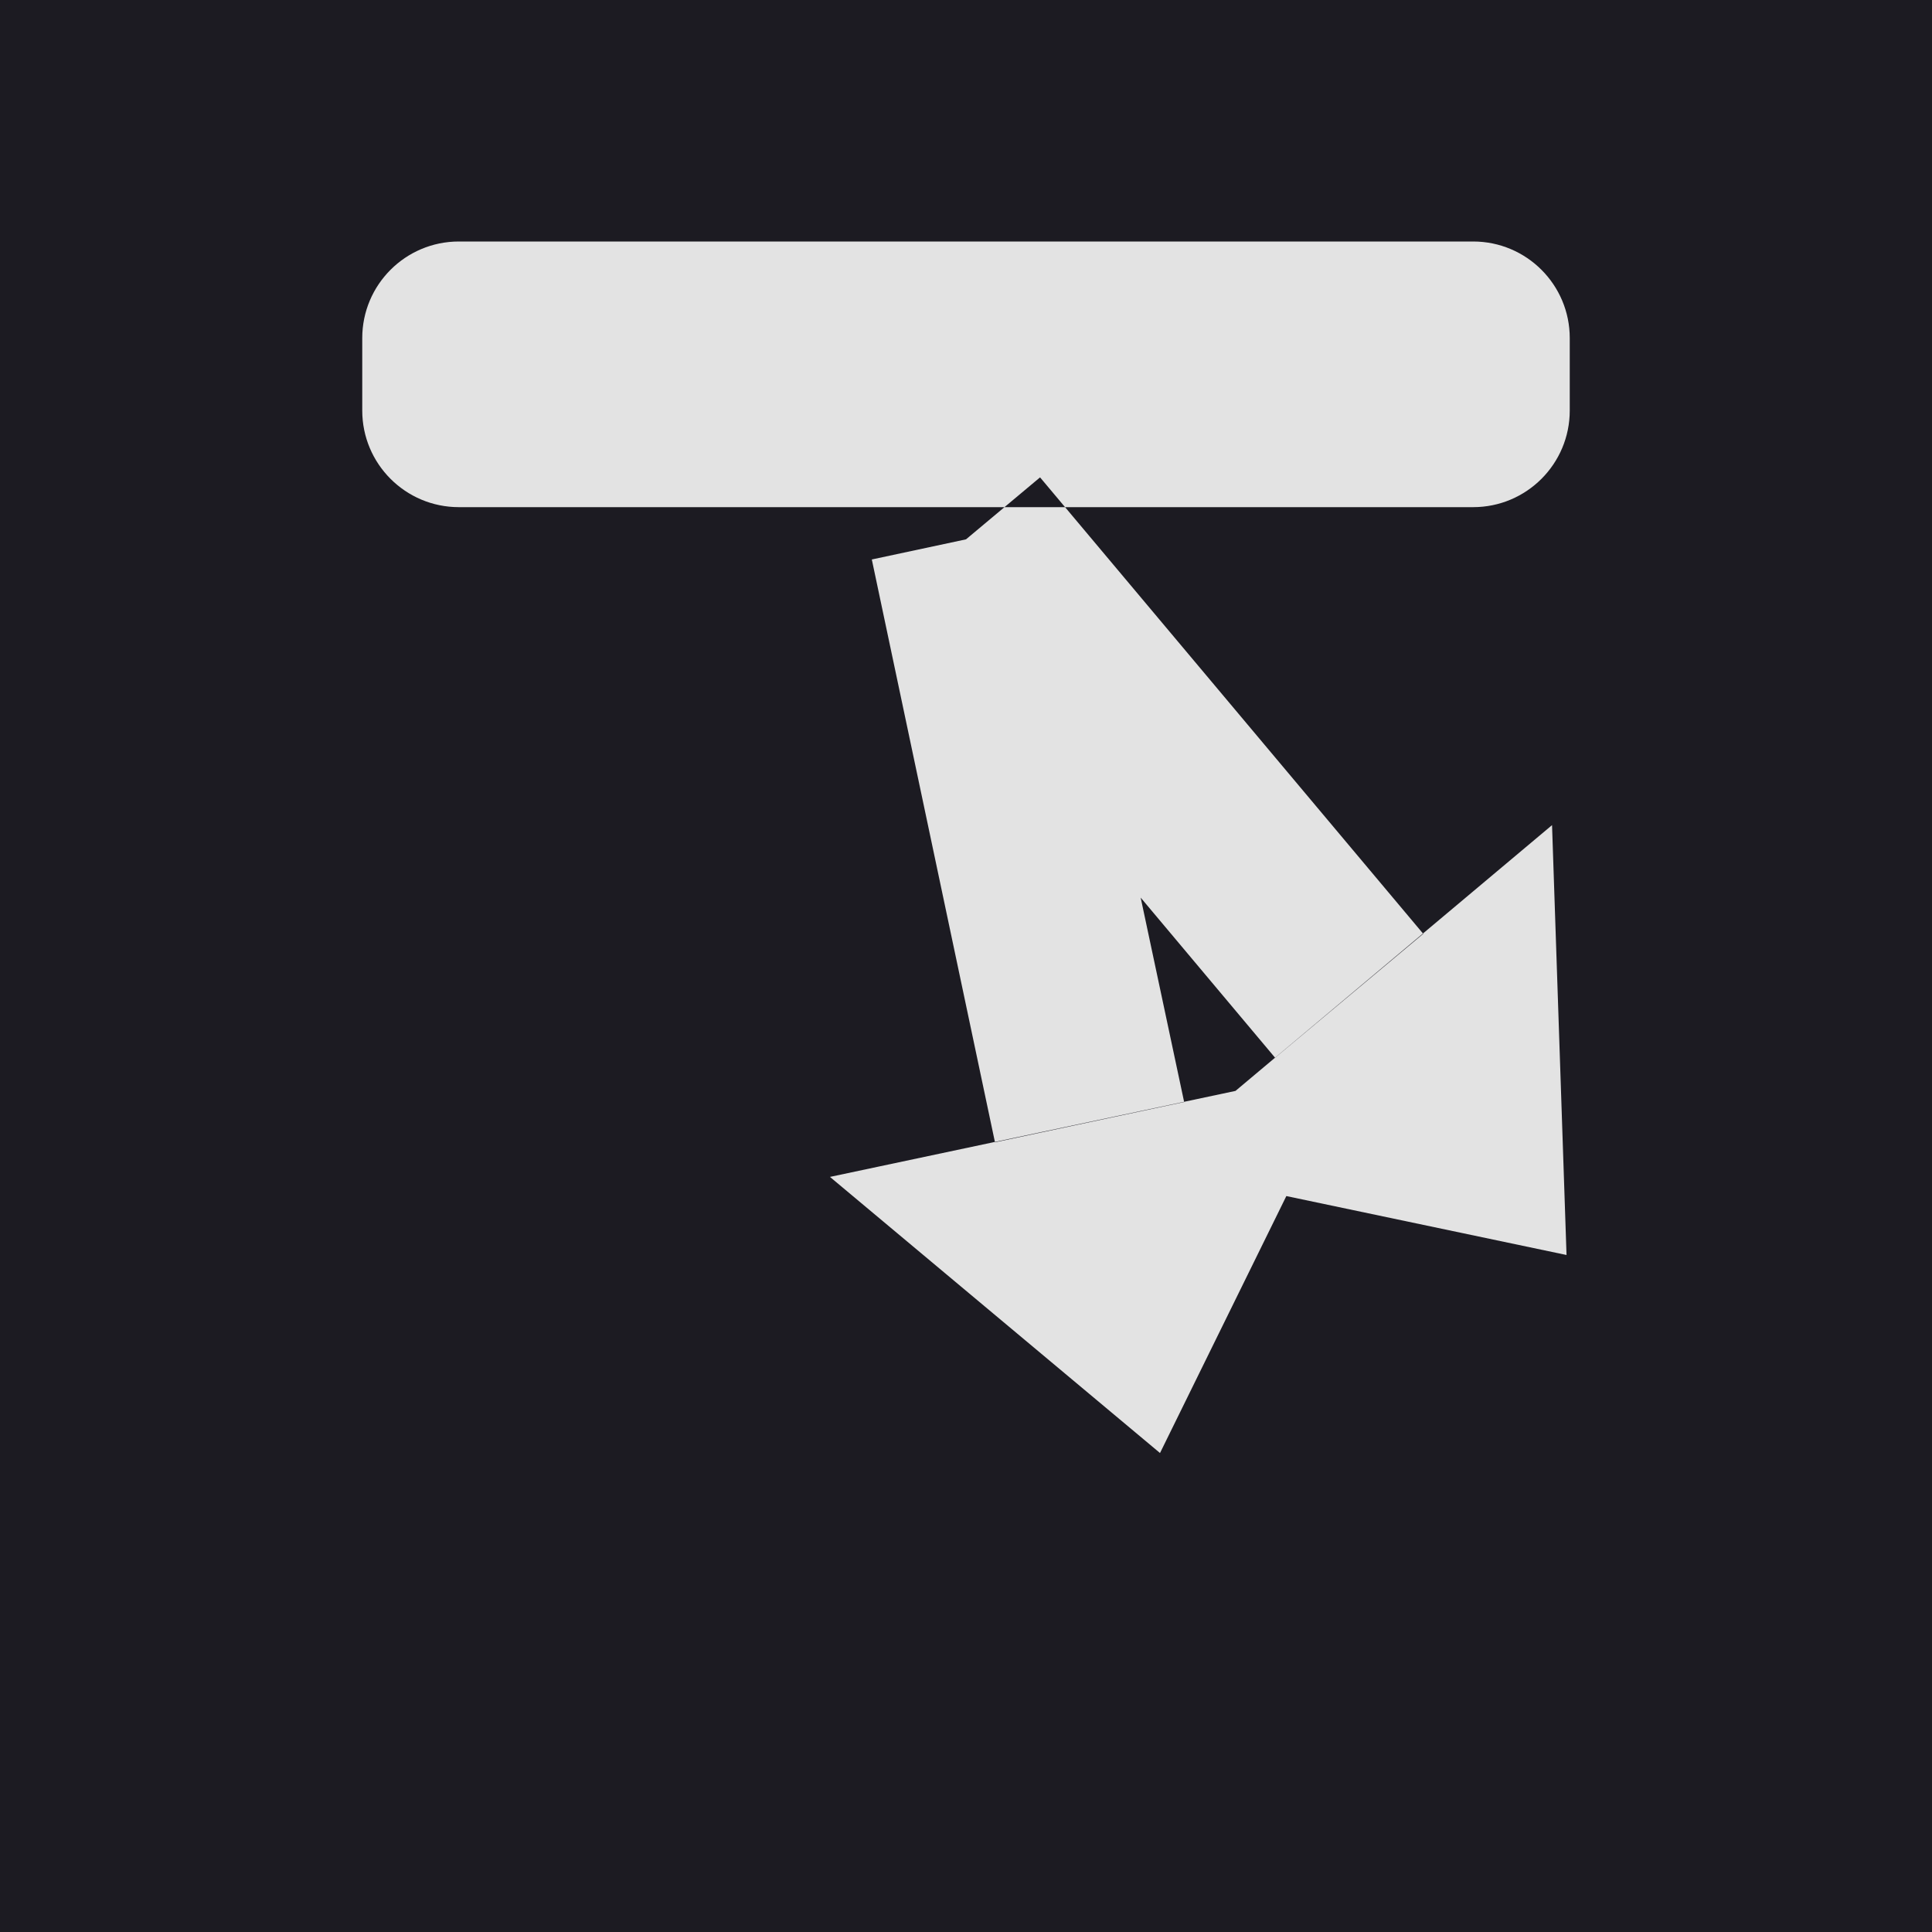
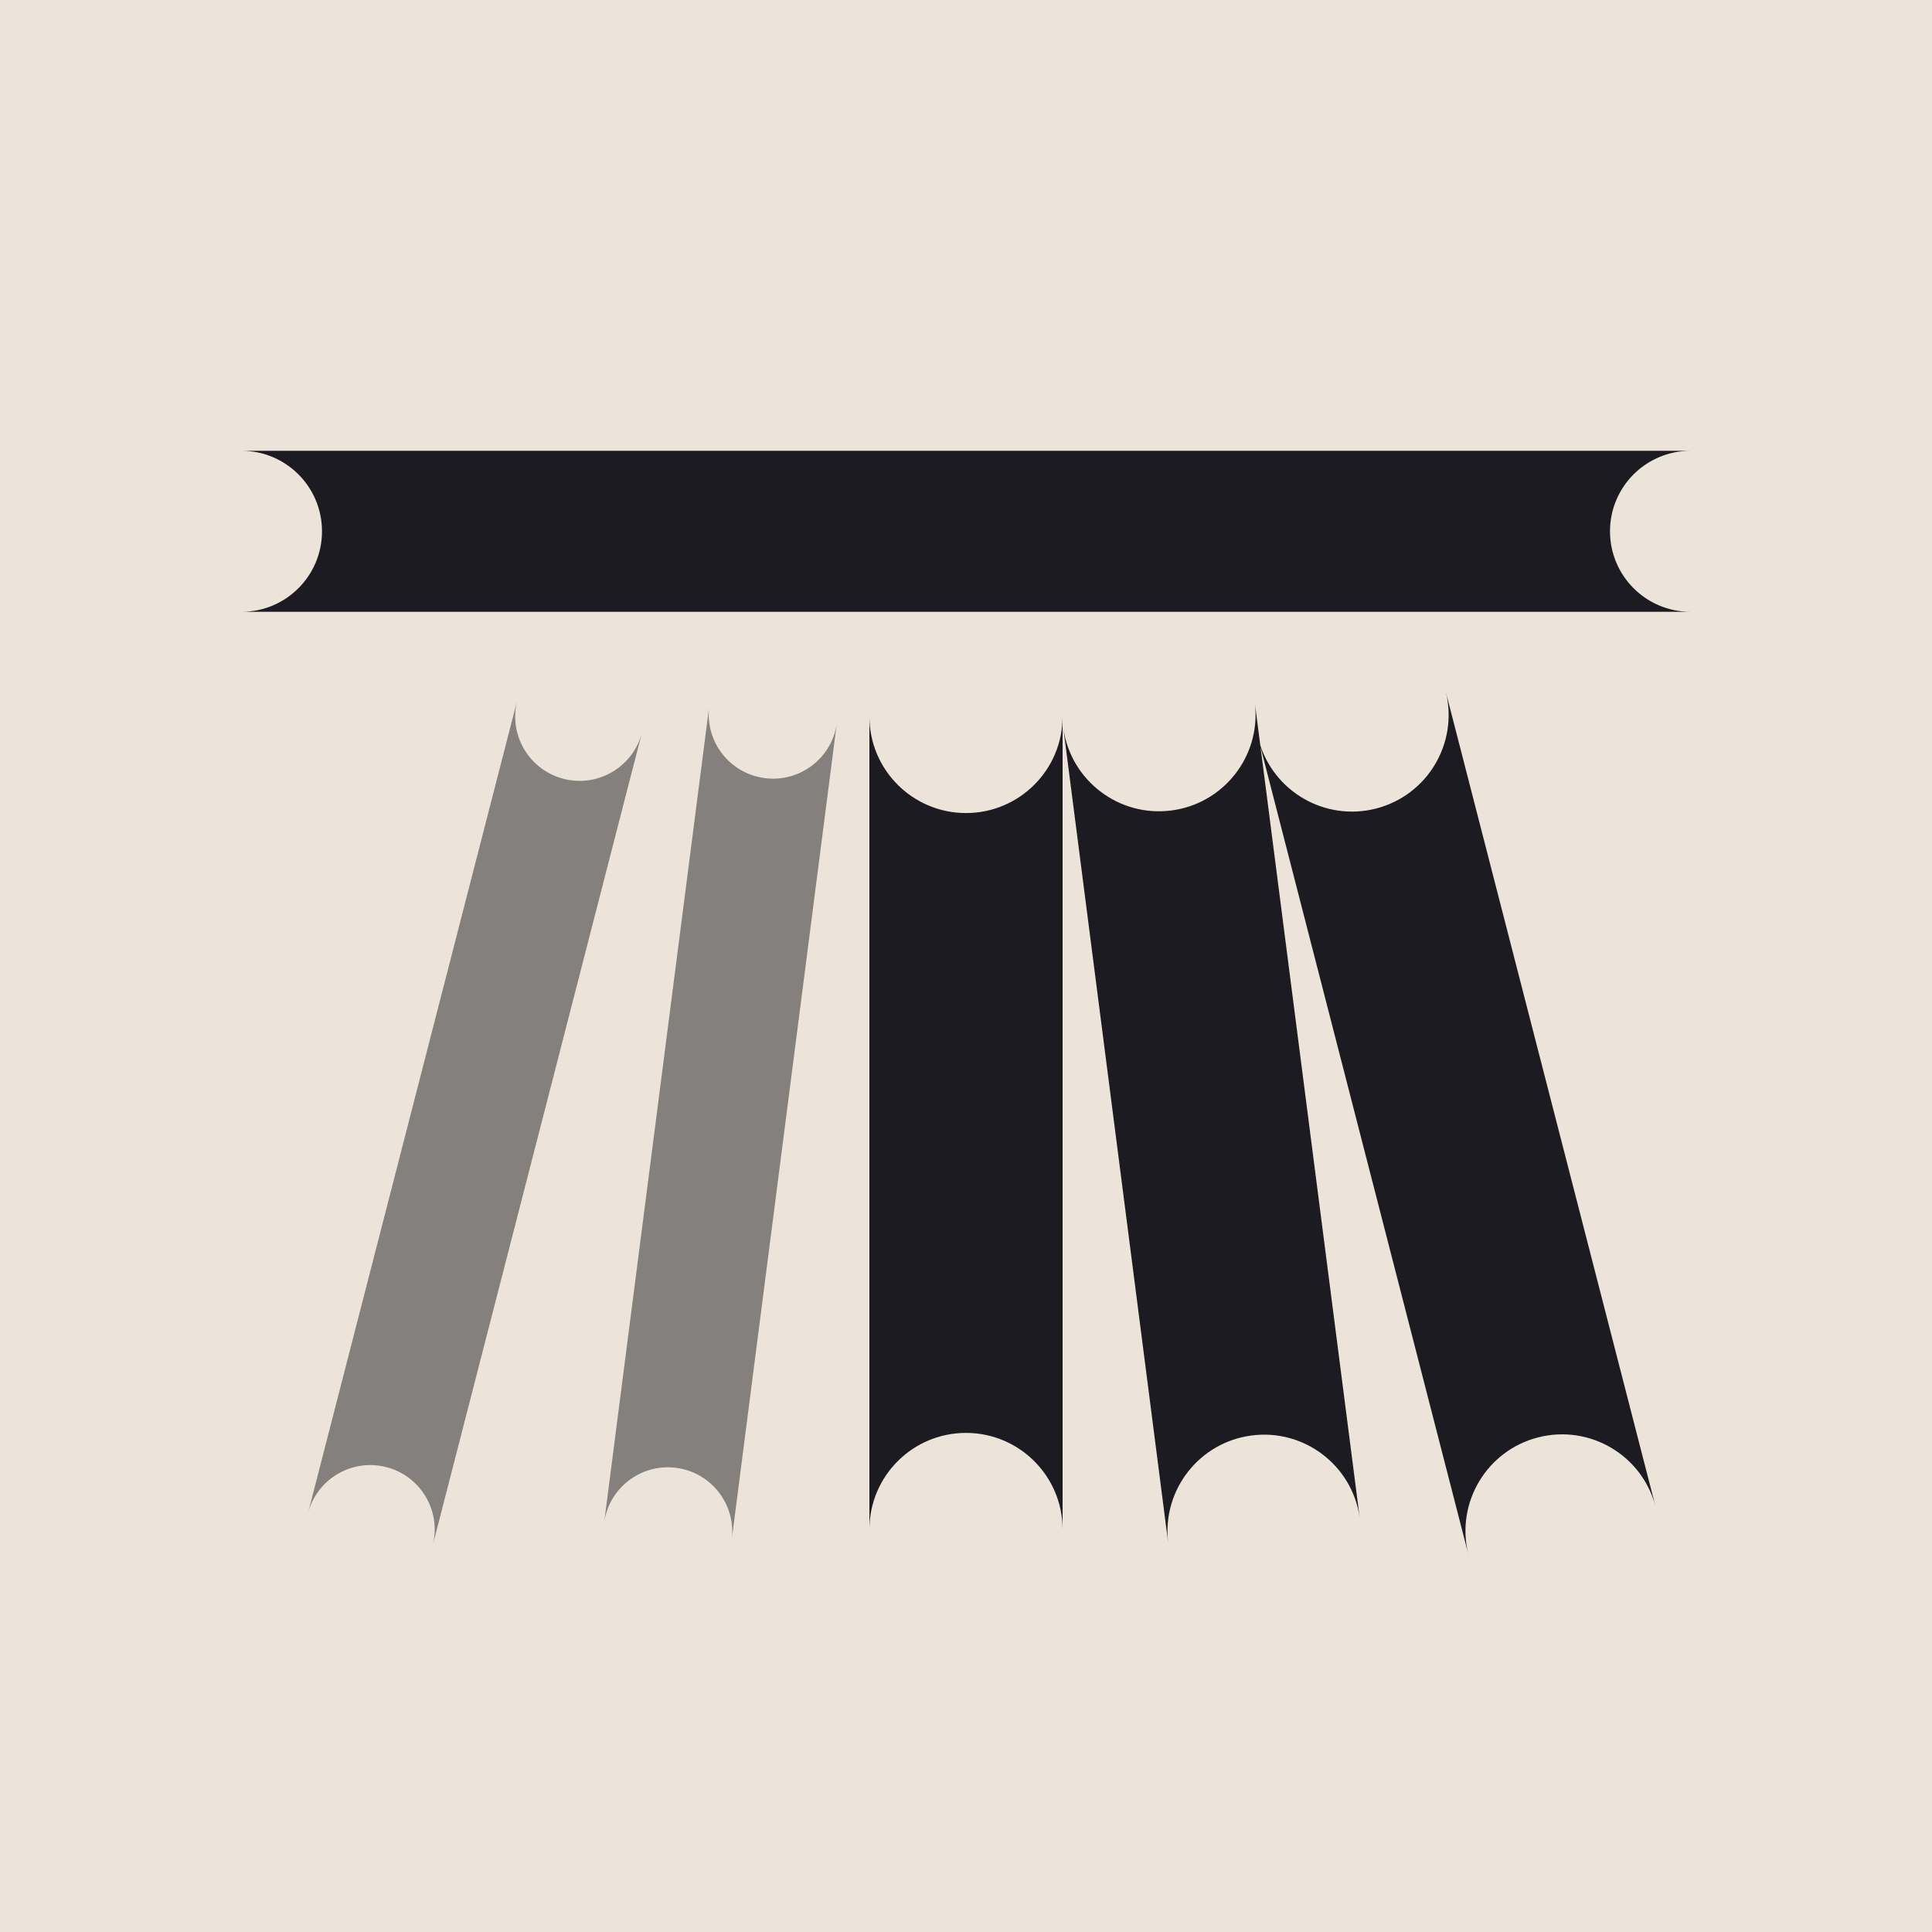
<svg xmlns="http://www.w3.org/2000/svg" viewBox="0 0 24 24" width="96" height="96">
-   <rect width="24" height="24" fill="#1c1b22" />
-   <path d="M5.7 3H18.3A1.2 1.2 0 0 1 19.5 4.2V5.1A1.2 1.2 0 0 1 18.3 6.3H5.7A1.2 1.2 0 0 1 4.5 5.1V4.2A1.2 1.2 0 0 1 5.7 3ZM10.83 6.95L12.36 14.19L14.71 13.69L13.17 6.45ZM14.41 18.05L10.31 14.62L16.77 13.25ZM11.08 7.47L15.84 13.14L17.68 11.6L12.92 5.93ZM19.46 15.59L14.23 14.49L19.28 10.25Z" fill="#e3e3e3" />
+   <rect width="24" height="24" fill="#ece4d8" />
+   <path d="M3 7.6L21 7.6A1 1 0 0 1 21 5.6L3 5.6A1 1 0 0 1 3 7.6ZM10.8 8.9L10.8 19A1.2 1.2 0 0 1 13.2 19L13.2 8.9A1.2 1.2 0 0 1 10.8 8.9ZM13.21 9.053L14.51 19.153A1.2 1.2 0 0 1 16.89 18.847L15.59 8.747A1.2 1.2 0 0 1 13.21 9.053ZM15.638 9.199L18.238 19.299A1.2 1.2 0 0 1 20.562 18.701L17.962 8.601A1.2 1.2 0 0 1 15.638 9.199Z" fill="#1c1b22" />
+   <path d="M6.425 8.701L3.825 18.801A0.8 0.8 0 0 1 5.375 19.199L7.975 9.099A0.8 0.8 0 0 1 6.425 8.701ZM8.807 8.798L7.507 18.898A0.8 0.8 0 0 1 9.093 19.102L10.393 9.002A0.8 0.8 0 0 1 8.807 8.798Z" fill="#1c1b22" opacity="0.5" />
</svg>
